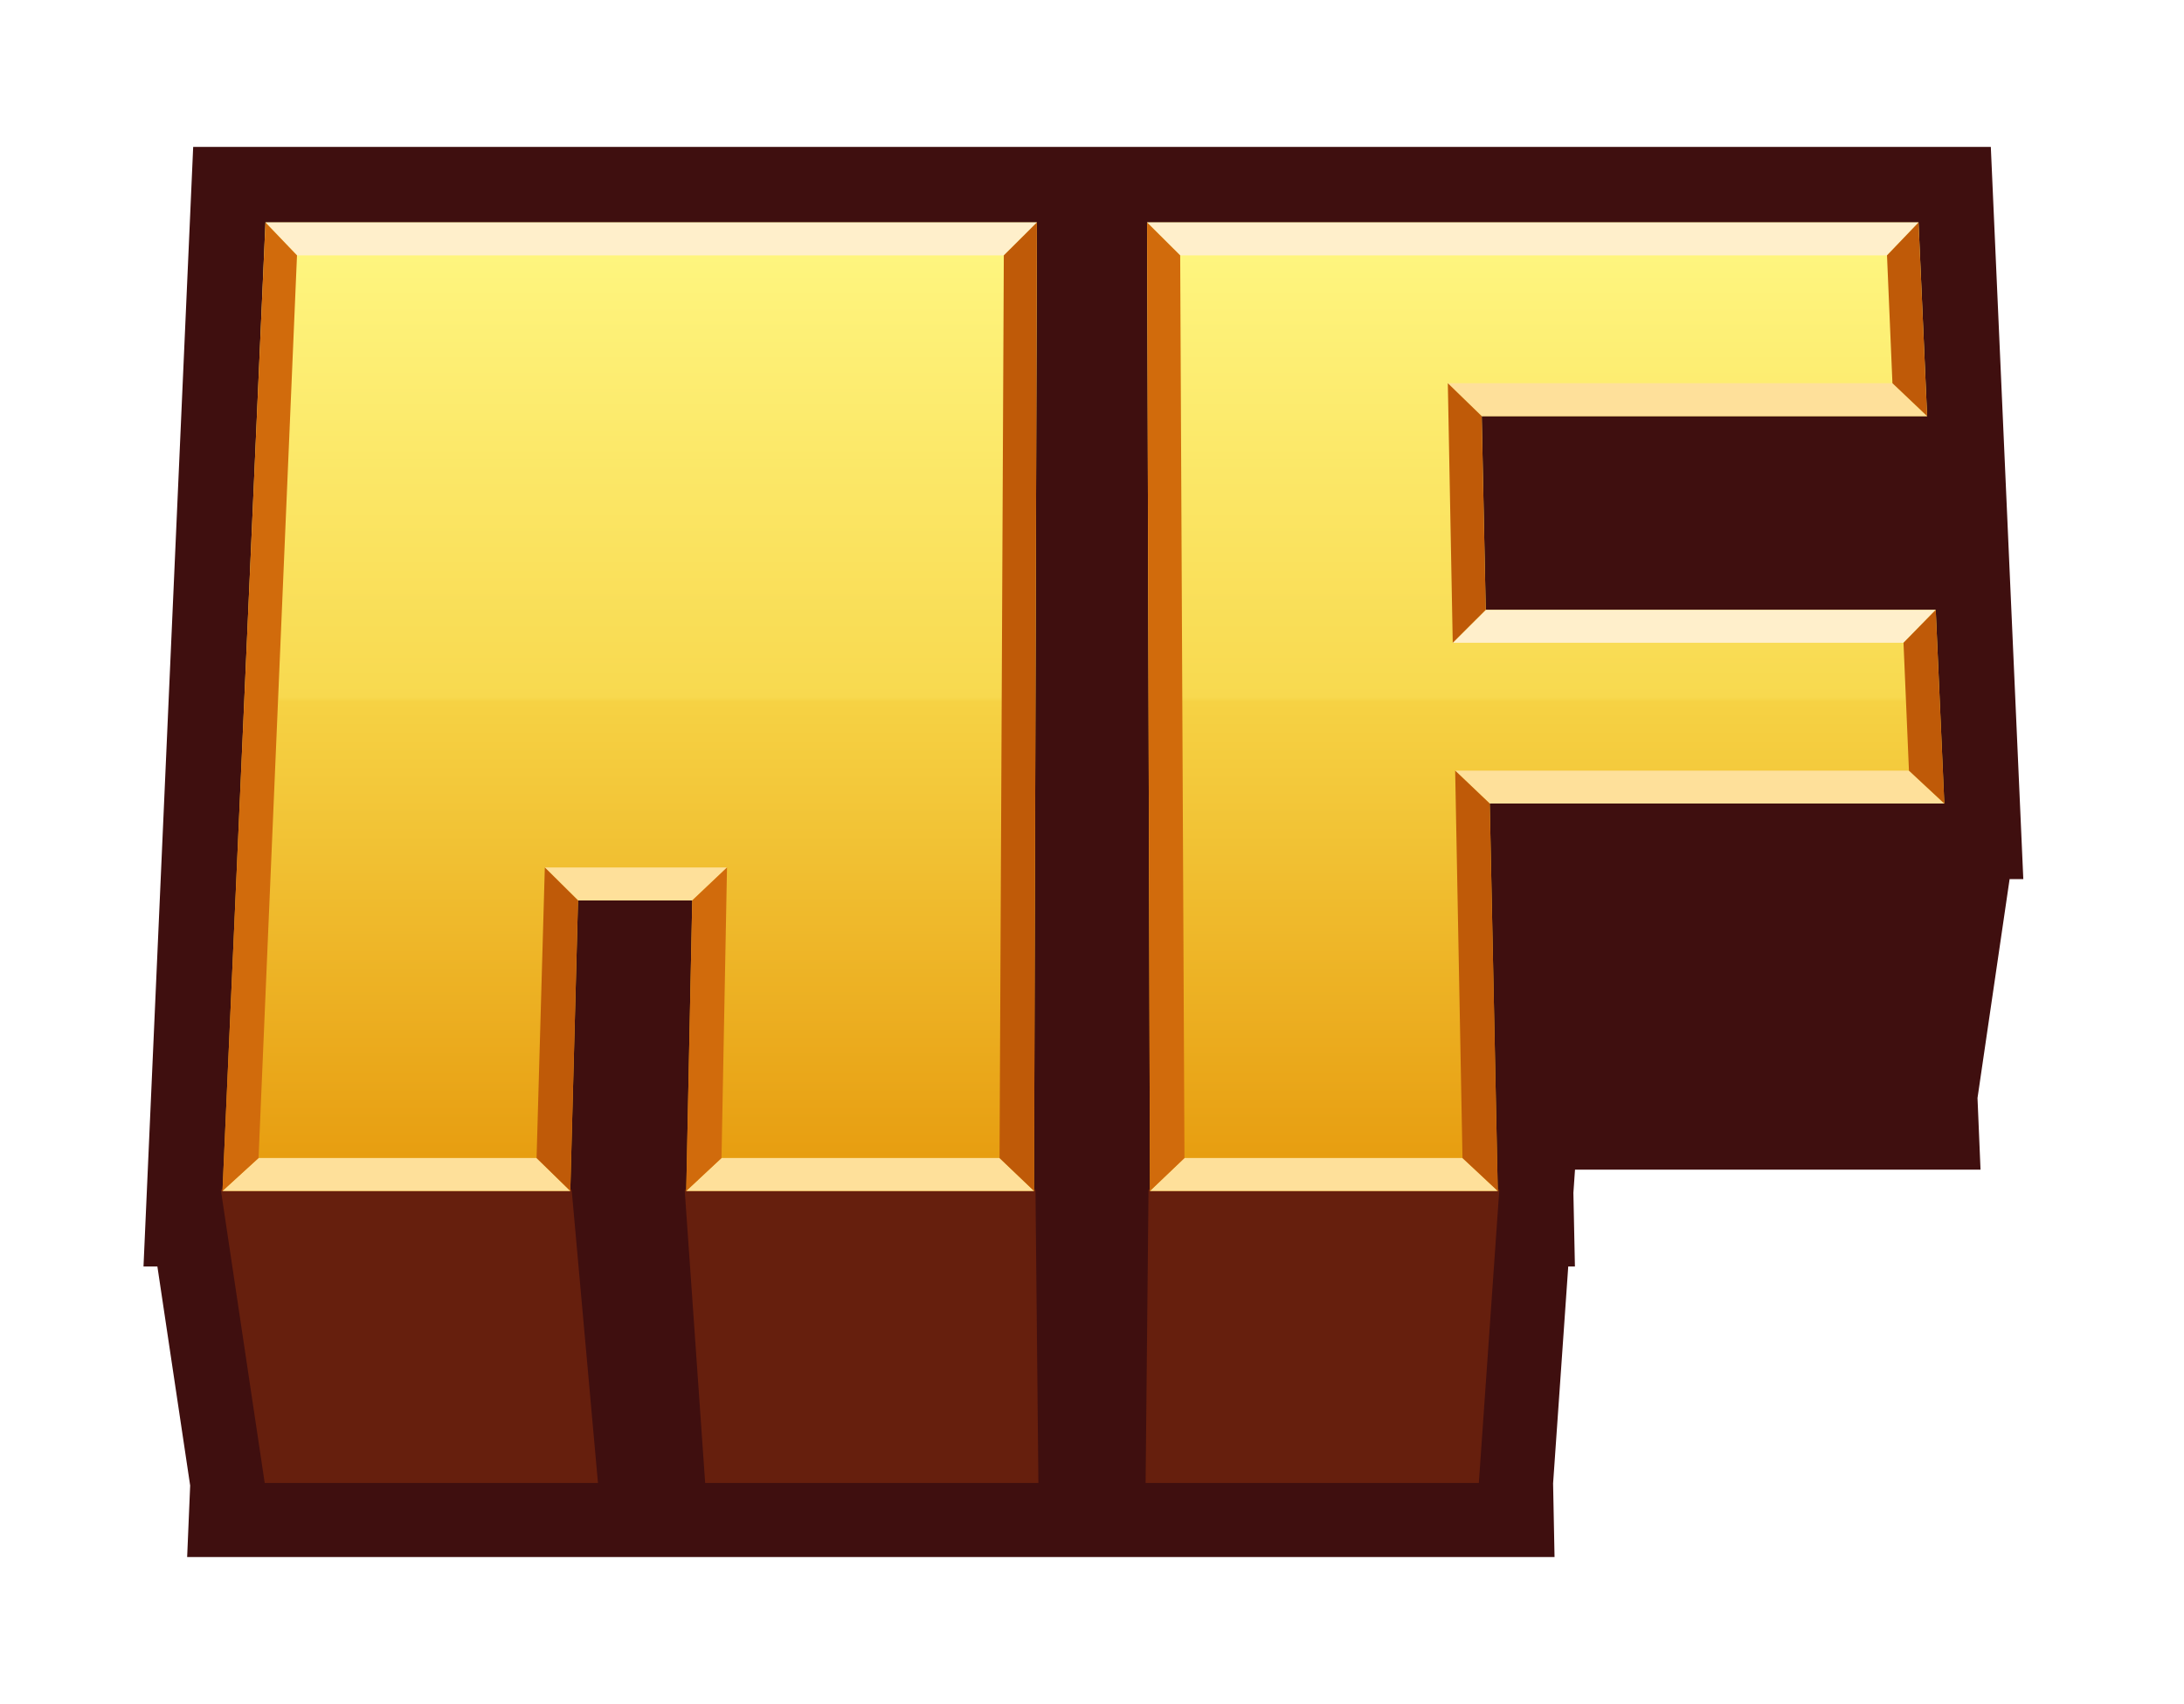
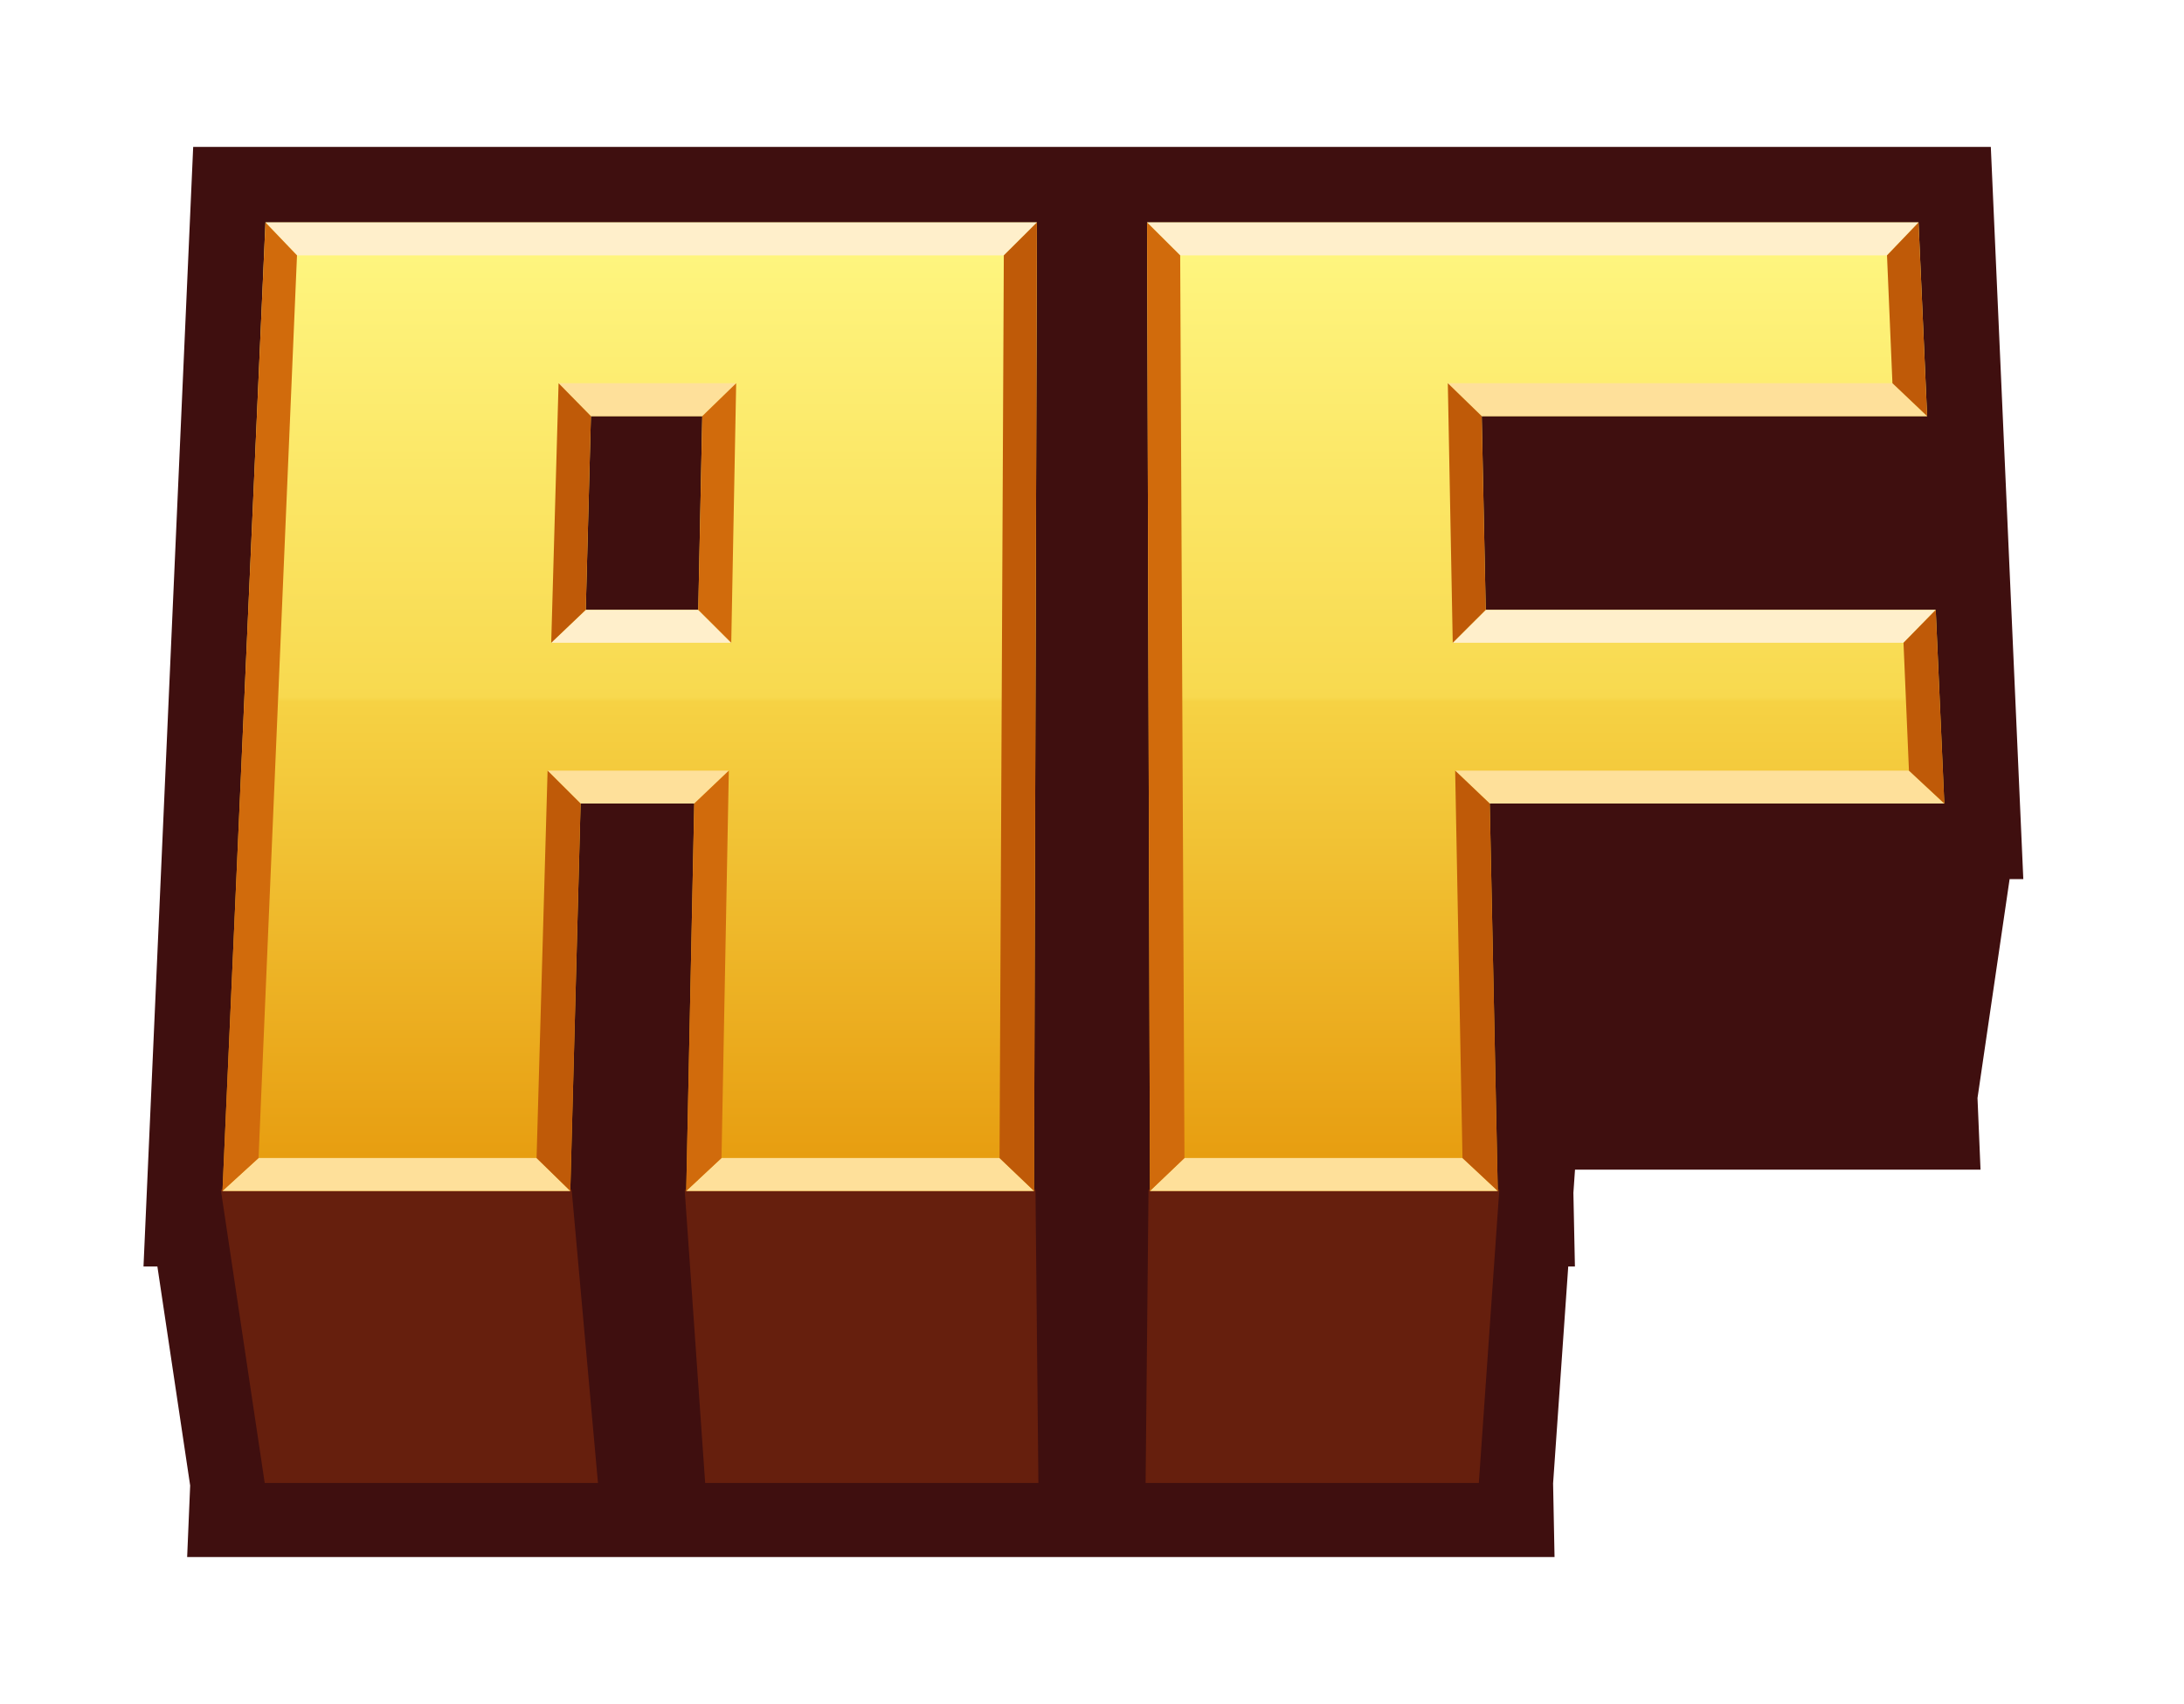
<svg xmlns="http://www.w3.org/2000/svg" width="1352.68" height="1055.6" viewBox="0 0 1352.68 1055.6">
  <g transform="translate(90 90)">
    <defs>
      <linearGradient id="airfields-monogram-afmono-face" x1="0" y1="0" x2="0" y2="600" gradientUnits="userSpaceOnUse">
        <stop offset="0" stop-color="#FFF782" />
        <stop offset="0.49" stop-color="#F8D94F" />
        <stop offset="0.495" stop-color="#F6D244" />
        <stop offset="1" stop-color="#E69A0D" />
      </linearGradient>
    </defs>
    <g transform="translate(74.42 47.8)">
-       <path d="M0 0L477.79 0L476.02 600L260.6 600L264.33 420L193.59 420L188.8 600L-26.62 600ZM25.6 180L479.5 180L477.81 780L273.17 780L276.71 600L209.5 600L204.95 780L0.31 780ZM546.05 0L1023.84 0L1039.81 360L758.27 360L763.24 600L547.82 600ZM544.34 180L998.24 180L1013.42 540L745.95 540L750.67 780L546.03 780ZM0 0L477.79 0L479.5 180L25.6 180ZM479.5 180L477.81 780L476.02 600L477.79 0ZM477.81 780L273.17 780L260.6 600L476.02 600ZM260.6 600L264.33 420L276.71 600L273.17 780ZM276.71 600L209.5 600L193.59 420L264.33 420ZM209.5 600L204.95 780L188.8 600L193.59 420ZM204.95 780L0.31 780L-26.62 600L188.8 600ZM-26.62 600L0 0L25.6 180L0.31 780ZM546.05 0L1023.84 0L998.24 180L544.34 180ZM1023.84 0L1039.81 360L1013.42 540L998.24 180ZM1013.42 540L745.95 540L758.27 360L1039.81 360ZM758.27 360L763.24 600L750.67 780L745.95 540ZM750.67 780L546.03 780L547.82 600L763.24 600ZM546.03 780L544.34 180L546.05 0L547.82 600Z" fill="#3F0F0F" stroke="#3F0F0F" stroke-width="93.6" stroke-linejoin="miter" stroke-miterlimit="1.5" />
+       <path d="M0 0L477.79 0L476.02 600L260.6 600L265.57 360L195.18 360L188.8 600L-26.62 600ZM25.6 180L479.5 180L477.81 780L273.17 780L277.89 540L211.02 540L204.95 780L0.31 780ZM546.05 0L1023.84 0L1039.81 360L758.27 360L763.24 600L547.82 600ZM544.34 180L998.24 180L1013.42 540L745.95 540L750.67 780L546.03 780ZM0 0L477.79 0L479.5 180L25.6 180ZM479.5 180L477.81 780L476.02 600L477.79 0ZM477.81 780L273.17 780L260.6 600L476.02 600ZM260.6 600L265.57 360L277.89 540L273.17 780ZM277.89 540L211.02 540L195.18 360L265.57 360ZM211.02 540L204.95 780L188.8 600L195.18 360ZM204.95 780L0.31 780L-26.62 600L188.8 600ZM-26.62 600L0 0L25.6 180L0.31 780ZM546.05 0L1023.84 0L998.24 180L544.34 180ZM1023.84 0L1039.81 360L1013.42 540L998.24 180ZM1013.42 540L745.95 540L758.27 360L1039.81 360ZM758.27 360L763.24 600L750.67 780L745.95 540ZM750.67 780L546.03 780L547.82 600L763.24 600ZM546.03 780L544.34 180L546.05 0L547.82 600Z" fill="#3F0F0F" stroke="#3F0F0F" stroke-width="93.6" stroke-linejoin="miter" stroke-miterlimit="1.5" />
      <path d="M476.02 600L260.6 600L273.17 780L477.81 780ZM188.8 600L-26.62 600L0.31 780L204.95 780ZM763.24 600L547.82 600L546.03 780L750.67 780Z" fill="#661F0D" stroke="#661F0D" stroke-width="1.8" />
-       <path d="M0 0L477.79 0L476.02 600L260.6 600L264.33 420L193.59 420L188.8 600L-26.62 600ZM546.05 0L1023.84 0L1029.16 120L753.3 120L755.79 240L1034.49 240L1039.81 360L758.27 360L763.24 600L547.82 600Z" fill="url(#airfields-monogram-afmono-face)" fill-rule="evenodd" />
-       <path d="M0 0L477.79 0L457.3 20.4L19.53 20.4ZM546.05 0L1023.84 0L1004.31 20.4L566.54 20.4ZM755.79 240L1034.49 240L1014.53 260.4L735.35 260.4Z" fill="#FFEFCB" />
-       <path d="M476.02 600L260.6 600L282.45 579.6L454.65 579.6ZM264.33 420L193.59 420L173.02 399.6L285.86 399.6ZM188.8 600L-26.62 600L-4.29 579.6L167.91 579.6ZM1029.16 120L753.3 120L732.3 99.6L1007.68 99.6ZM1039.81 360L758.27 360L736.85 339.6L1017.91 339.6ZM763.24 600L547.82 600L569.19 579.6L741.39 579.6Z" fill="#FEE09A" />
-       <path d="M260.6 600L264.33 420L285.86 399.6L282.45 579.6ZM-26.62 600L0 0L19.53 20.4L-4.29 579.6ZM547.82 600L546.05 0L566.54 20.4L569.19 579.6Z" fill="#D16B0C" />
-       <path d="M477.79 0L476.02 600L454.65 579.6L457.3 20.4ZM193.59 420L188.8 600L167.91 579.6L173.02 399.6ZM1023.84 0L1029.16 120L1007.68 99.6L1004.31 20.4ZM753.3 120L755.79 240L735.35 260.4L732.3 99.6ZM1034.49 240L1039.81 360L1017.91 339.6L1014.53 260.4ZM758.27 360L763.24 600L741.39 579.6L736.85 339.6Z" fill="#BF5A08" />
+       <path d="M0 0L477.79 0L476.02 600L260.6 600L265.57 360L195.18 360L188.8 600L-26.62 600ZM198.38 240L268.05 240L270.54 120L201.57 120ZM546.05 0L1023.84 0L1029.16 120L753.3 120L755.79 240L1034.49 240L1039.81 360L758.27 360L763.24 600L547.82 600Z" fill="url(#airfields-monogram-afmono-face)" fill-rule="evenodd" />
+       <path d="M0 0L477.79 0L457.3 20.4L19.53 20.4ZM198.38 240L268.05 240L288.49 260.4L176.98 260.4ZM546.05 0L1023.84 0L1004.31 20.4L566.54 20.4ZM755.79 240L1034.49 240L1014.53 260.4L735.35 260.4Z" fill="#FFEFCB" />
+       <path d="M476.02 600L260.6 600L282.45 579.6L454.65 579.6ZM265.57 360L195.18 360L174.73 339.6L286.99 339.6ZM188.8 600L-26.62 600L-4.29 579.6L167.91 579.6ZM270.54 120L201.57 120L181.54 99.6L291.54 99.6ZM1029.16 120L753.3 120L732.3 99.6L1007.68 99.6ZM1039.81 360L758.27 360L736.85 339.6L1017.91 339.6ZM763.24 600L547.82 600L569.19 579.6L741.39 579.6Z" fill="#FEE09A" />
+       <path d="M260.6 600L265.57 360L286.99 339.6L282.45 579.6ZM-26.62 600L0 0L19.53 20.4L-4.29 579.6ZM268.05 240L270.54 120L291.54 99.6L288.49 260.4ZM547.82 600L546.05 0L566.54 20.4L569.19 579.6Z" fill="#D16B0C" />
+       <path d="M477.79 0L476.02 600L454.65 579.6L457.3 20.4ZM195.18 360L188.8 600L167.91 579.6L174.73 339.6ZM201.57 120L198.38 240L176.98 260.4L181.54 99.6ZM1023.84 0L1029.16 120L1007.68 99.6L1004.31 20.4ZM753.3 120L755.79 240L735.35 260.4L732.3 99.6ZM1034.49 240L1039.81 360L1017.91 339.6L1014.53 260.4ZM758.27 360L763.24 600L741.39 579.6L736.85 339.6Z" fill="#BF5A08" />
    </g>
  </g>
</svg>
